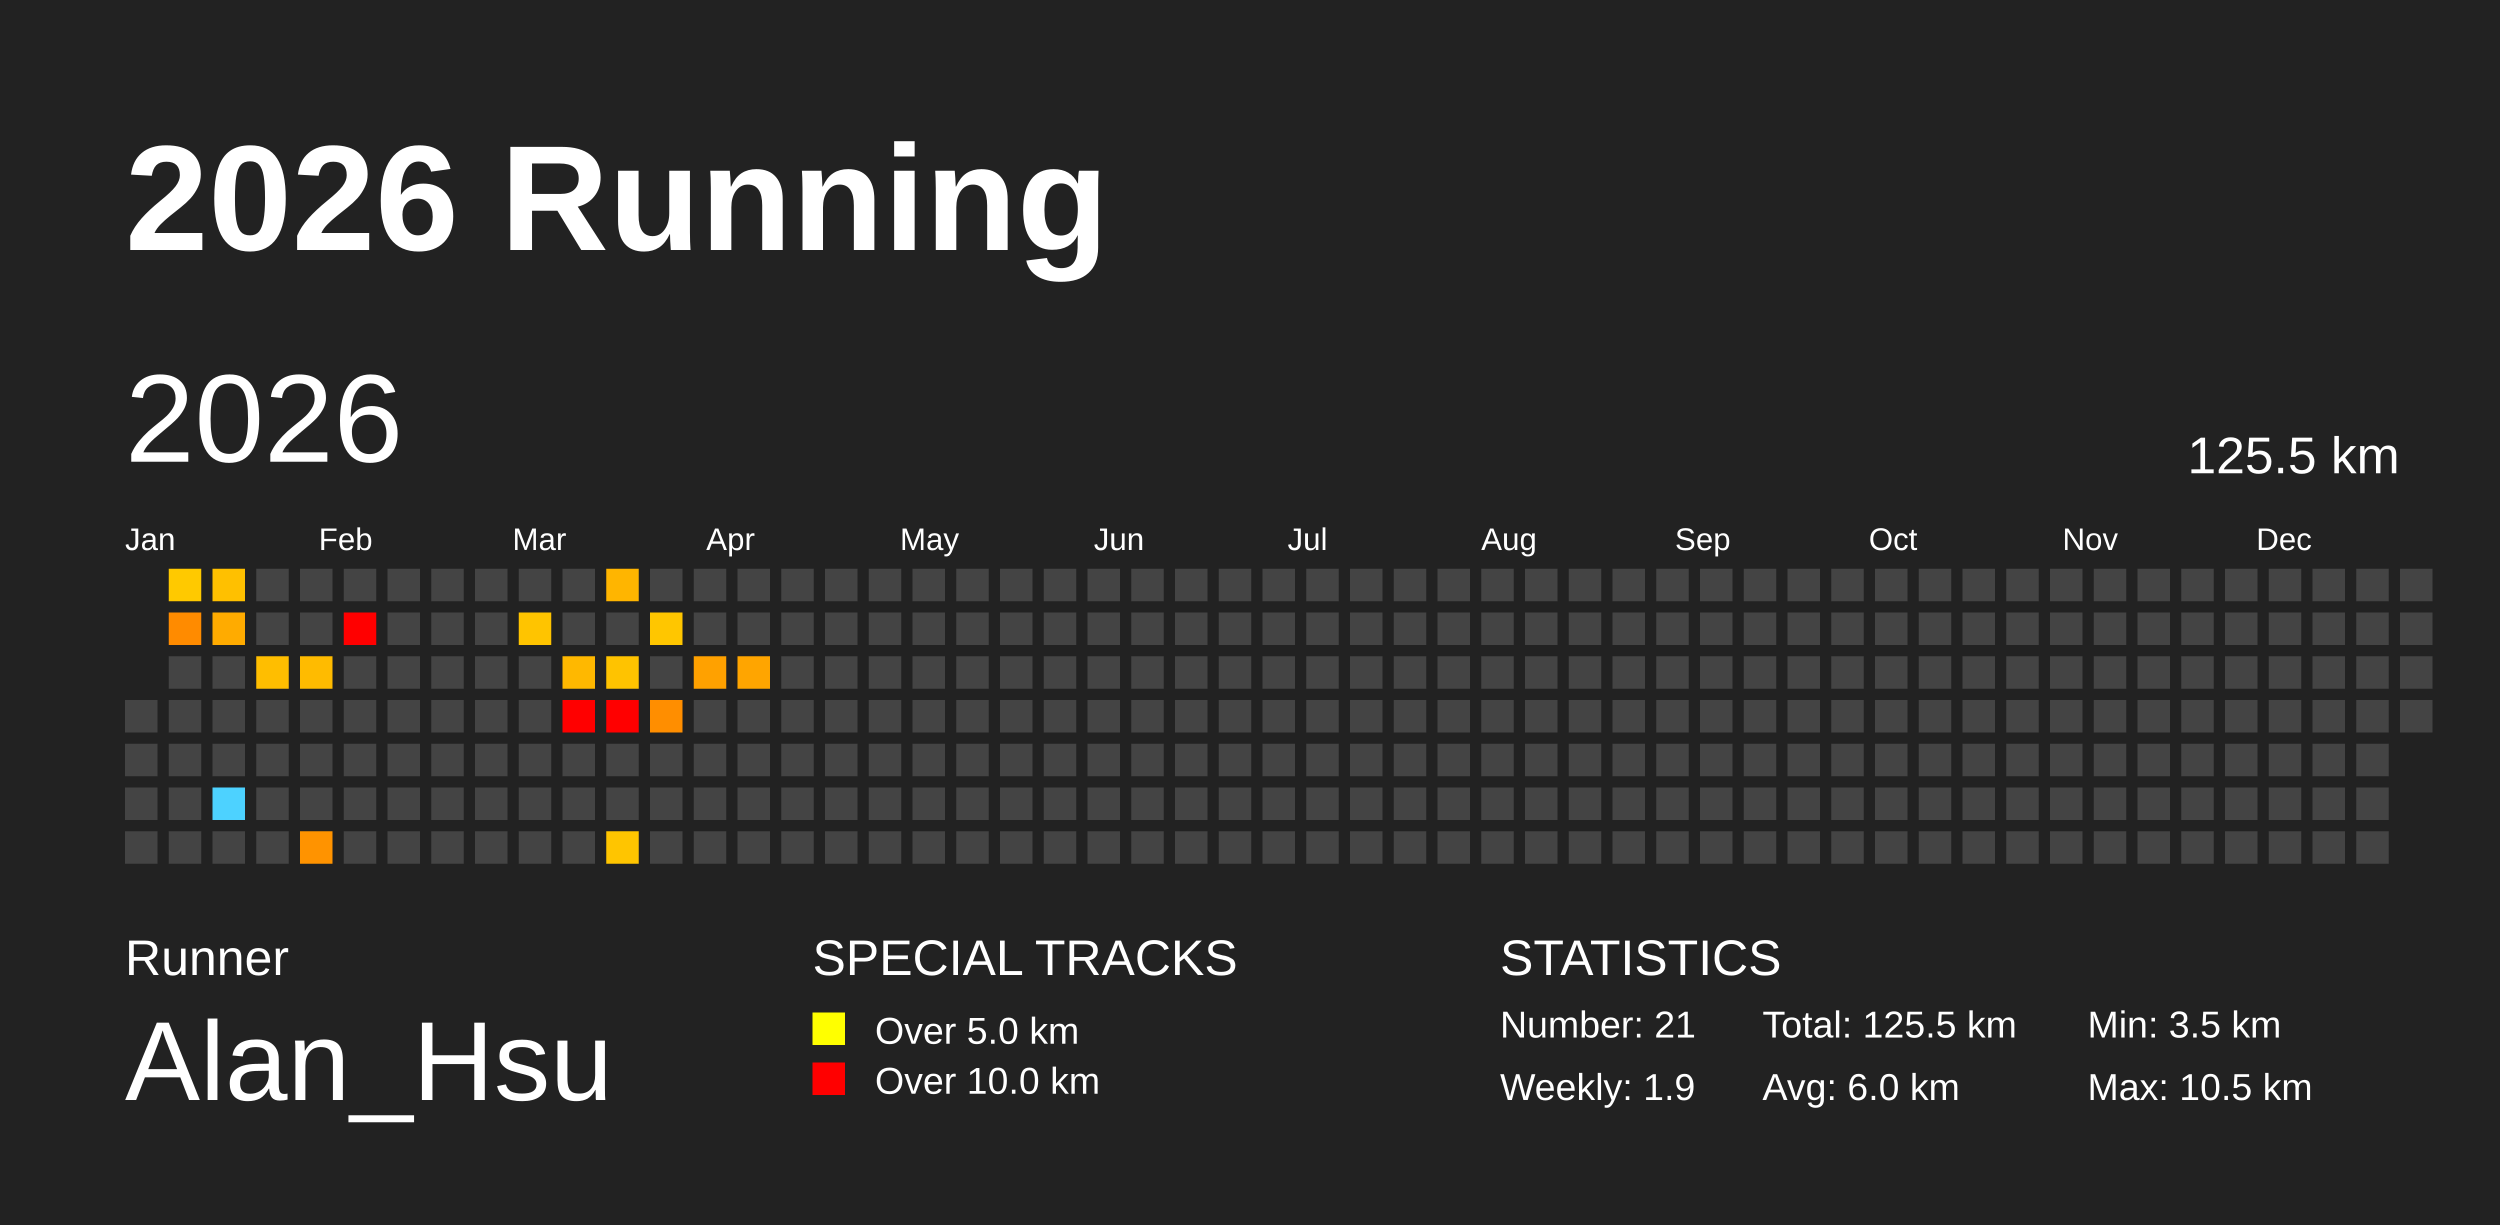
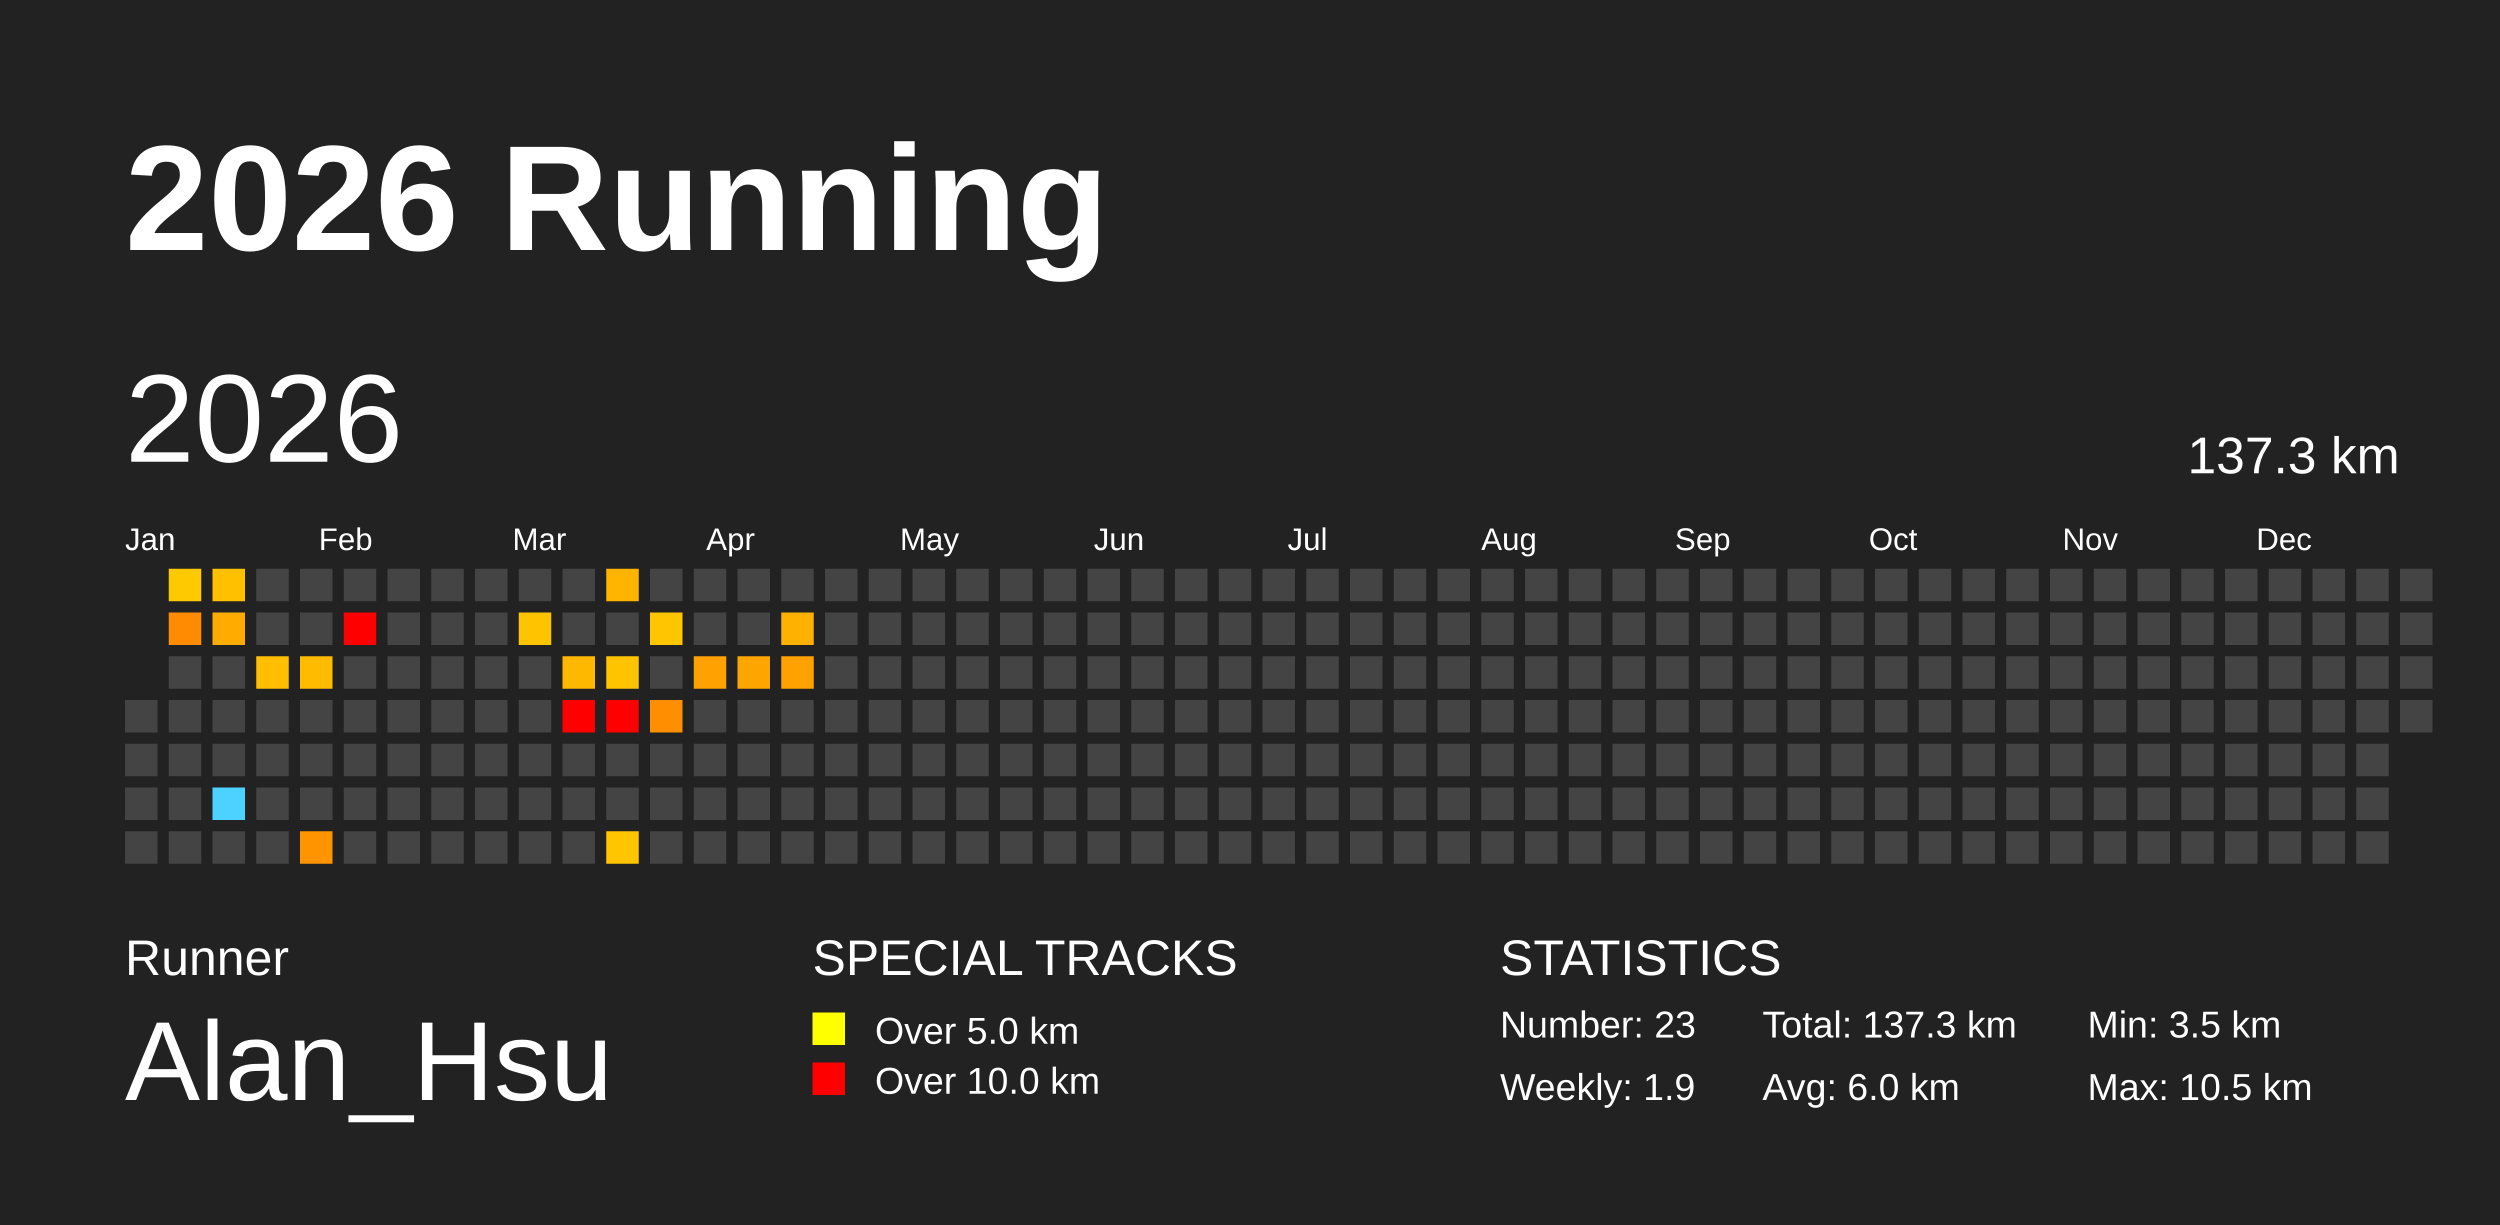
<svg xmlns="http://www.w3.org/2000/svg" baseProfile="full" height="98mm" version="1.1" viewBox="0,0,200,98" width="200mm">
  <defs />
  <rect fill="#222222" height="98" width="200" x="0" y="0" />
  <text fill="#FFFFFF" style="font-size:12px; font-family:Arial; font-weight:bold;" x="10" y="20">2026 Running</text>
  <text fill="#FFFFFF" style="font-size:4px; font-family:Arial" x="10" y="78">Runner</text>
  <text fill="#FFFFFF" style="font-size:9px; font-family:Arial" x="10" y="88">Alan_Hsu</text>
  <text fill="#FFFFFF" style="font-size:4px; font-family:Arial" x="65" y="78">SPECIAL TRACKS</text>
  <rect fill="yellow" height="2.6" width="2.6" x="65" y="81" />
  <text fill="#FFFFFF" style="font-size:3px; font-family:Arial" x="70" y="83.5">Over 5.0 km</text>
  <rect fill="red" height="2.6" width="2.6" x="65" y="85" />
  <text fill="#FFFFFF" style="font-size:3px; font-family:Arial" x="70" y="87.5">Over 10.0 km</text>
  <text fill="#FFFFFF" style="font-size:4px; font-family:Arial" x="120" y="78">STATISTICS</text>
-   <text fill="#FFFFFF" style="font-size:3px; font-family:Arial" x="120" y="83">Number: 21</text>
+   <text fill="#FFFFFF" style="font-size:3px; font-family:Arial" x="120" y="83">Number: 23</text>
  <text fill="#FFFFFF" style="font-size:3px; font-family:Arial" x="120" y="88">Weekly: 1.9</text>
-   <text fill="#FFFFFF" style="font-size:3px; font-family:Arial" x="141" y="83">Total: 125.5 km</text>
+   <text fill="#FFFFFF" style="font-size:3px; font-family:Arial" x="141" y="83">Total: 137.3 km</text>
  <text fill="#FFFFFF" style="font-size:3px; font-family:Arial" x="141" y="88">Avg: 6.0 km</text>
  <text fill="#FFFFFF" style="font-size:3px; font-family:Arial" x="167" y="83">Min: 3.5 km</text>
  <text fill="#FFFFFF" style="font-size:3px; font-family:Arial" x="167" y="88">Max: 10.5 km</text>
  <text dominant-baseline="hanging" fill="#FFFFFF" style="font-size:10.0px; font-family:Arial;" x="10" y="30">2026</text>
-   <text dominant-baseline="hanging" fill="#FFFFFF" style="font-size:4.125px; font-family:Arial;" x="175" y="35">125.5 km</text>
+   <text dominant-baseline="hanging" fill="#FFFFFF" style="font-size:4.125px; font-family:Arial;" x="175" y="35">137.3 km</text>
  <text fill="#FFFFFF" style="font-size:2.5px; font-family:Arial" x="10.0" y="44">Jan</text>
  <text fill="#FFFFFF" style="font-size:2.5px; font-family:Arial" x="25.5" y="44">Feb</text>
  <text fill="#FFFFFF" style="font-size:2.5px; font-family:Arial" x="41.0" y="44">Mar</text>
  <text fill="#FFFFFF" style="font-size:2.5px; font-family:Arial" x="56.5" y="44">Apr</text>
  <text fill="#FFFFFF" style="font-size:2.5px; font-family:Arial" x="72.0" y="44">May</text>
  <text fill="#FFFFFF" style="font-size:2.5px; font-family:Arial" x="87.5" y="44">Jun</text>
  <text fill="#FFFFFF" style="font-size:2.5px; font-family:Arial" x="103.0" y="44">Jul</text>
  <text fill="#FFFFFF" style="font-size:2.5px; font-family:Arial" x="118.5" y="44">Aug</text>
  <text fill="#FFFFFF" style="font-size:2.5px; font-family:Arial" x="134.0" y="44">Sep</text>
  <text fill="#FFFFFF" style="font-size:2.5px; font-family:Arial" x="149.5" y="44">Oct</text>
  <text fill="#FFFFFF" style="font-size:2.5px; font-family:Arial" x="165.0" y="44">Nov</text>
  <text fill="#FFFFFF" style="font-size:2.5px; font-family:Arial" x="180.5" y="44">Dec</text>
  <rect fill="#444444" height="2.6" width="2.6" x="10.0" y="56.0" />
  <rect fill="#444444" height="2.6" width="2.6" x="10.0" y="59.5" />
  <rect fill="#444444" height="2.6" width="2.6" x="10.0" y="63.0" />
  <rect fill="#444444" height="2.6" width="2.6" x="10.0" y="66.5" />
  <rect fill="#ffc900" height="2.6" width="2.6" x="13.5" y="45.5" />
  <rect fill="#ff8b00" height="2.6" width="2.6" x="13.5" y="49.0" />
  <rect fill="#444444" height="2.6" width="2.6" x="13.5" y="52.5" />
  <rect fill="#444444" height="2.6" width="2.6" x="13.5" y="56.0" />
  <rect fill="#444444" height="2.6" width="2.6" x="13.5" y="59.5" />
  <rect fill="#444444" height="2.6" width="2.6" x="13.5" y="63.0" />
  <rect fill="#444444" height="2.6" width="2.6" x="13.5" y="66.5" />
  <rect fill="#ffc000" height="2.6" width="2.6" x="17.0" y="45.5" />
  <rect fill="#ffab00" height="2.6" width="2.6" x="17.0" y="49.0" />
  <rect fill="#444444" height="2.6" width="2.6" x="17.0" y="52.5" />
  <rect fill="#444444" height="2.6" width="2.6" x="17.0" y="56.0" />
  <rect fill="#444444" height="2.6" width="2.6" x="17.0" y="59.5" />
  <rect fill="#4dd2ff" height="2.6" width="2.6" x="17.0" y="63.0" />
  <rect fill="#444444" height="2.6" width="2.6" x="17.0" y="66.5" />
  <rect fill="#444444" height="2.6" width="2.6" x="20.5" y="45.5" />
  <rect fill="#444444" height="2.6" width="2.6" x="20.5" y="49.0" />
  <rect fill="#ffbe00" height="2.6" width="2.6" x="20.5" y="52.5" />
  <rect fill="#444444" height="2.6" width="2.6" x="20.5" y="56.0" />
  <rect fill="#444444" height="2.6" width="2.6" x="20.5" y="59.5" />
  <rect fill="#444444" height="2.6" width="2.6" x="20.5" y="63.0" />
  <rect fill="#444444" height="2.6" width="2.6" x="20.5" y="66.5" />
  <rect fill="#444444" height="2.6" width="2.6" x="24.0" y="45.5" />
  <rect fill="#444444" height="2.6" width="2.6" x="24.0" y="49.0" />
  <rect fill="#ffbb00" height="2.6" width="2.6" x="24.0" y="52.5" />
  <rect fill="#444444" height="2.6" width="2.6" x="24.0" y="56.0" />
  <rect fill="#444444" height="2.6" width="2.6" x="24.0" y="59.5" />
  <rect fill="#444444" height="2.6" width="2.6" x="24.0" y="63.0" />
  <rect fill="#ff9300" height="2.6" width="2.6" x="24.0" y="66.5" />
  <rect fill="#444444" height="2.6" width="2.6" x="27.5" y="45.5" />
  <rect fill="red" height="2.6" width="2.6" x="27.5" y="49.0" />
  <rect fill="#444444" height="2.6" width="2.6" x="27.5" y="52.5" />
  <rect fill="#444444" height="2.6" width="2.6" x="27.5" y="56.0" />
  <rect fill="#444444" height="2.6" width="2.6" x="27.5" y="59.5" />
  <rect fill="#444444" height="2.6" width="2.6" x="27.5" y="63.0" />
  <rect fill="#444444" height="2.6" width="2.6" x="27.5" y="66.5" />
  <rect fill="#444444" height="2.6" width="2.6" x="31.0" y="45.5" />
  <rect fill="#444444" height="2.6" width="2.6" x="31.0" y="49.0" />
  <rect fill="#444444" height="2.6" width="2.6" x="31.0" y="52.5" />
  <rect fill="#444444" height="2.6" width="2.6" x="31.0" y="56.0" />
  <rect fill="#444444" height="2.6" width="2.6" x="31.0" y="59.5" />
  <rect fill="#444444" height="2.6" width="2.6" x="31.0" y="63.0" />
  <rect fill="#444444" height="2.6" width="2.6" x="31.0" y="66.5" />
  <rect fill="#444444" height="2.6" width="2.6" x="34.5" y="45.5" />
  <rect fill="#444444" height="2.6" width="2.6" x="34.5" y="49.0" />
  <rect fill="#444444" height="2.6" width="2.6" x="34.5" y="52.5" />
  <rect fill="#444444" height="2.6" width="2.6" x="34.5" y="56.0" />
  <rect fill="#444444" height="2.6" width="2.6" x="34.5" y="59.5" />
  <rect fill="#444444" height="2.6" width="2.6" x="34.5" y="63.0" />
  <rect fill="#444444" height="2.6" width="2.6" x="34.5" y="66.5" />
  <rect fill="#444444" height="2.6" width="2.6" x="38.0" y="45.5" />
  <rect fill="#444444" height="2.6" width="2.6" x="38.0" y="49.0" />
  <rect fill="#444444" height="2.6" width="2.6" x="38.0" y="52.5" />
  <rect fill="#444444" height="2.6" width="2.6" x="38.0" y="56.0" />
  <rect fill="#444444" height="2.6" width="2.6" x="38.0" y="59.5" />
  <rect fill="#444444" height="2.6" width="2.6" x="38.0" y="63.0" />
  <rect fill="#444444" height="2.6" width="2.6" x="38.0" y="66.5" />
  <rect fill="#444444" height="2.6" width="2.6" x="41.5" y="45.5" />
  <rect fill="#ffc400" height="2.6" width="2.6" x="41.5" y="49.0" />
  <rect fill="#444444" height="2.6" width="2.6" x="41.5" y="52.5" />
  <rect fill="#444444" height="2.6" width="2.6" x="41.5" y="56.0" />
  <rect fill="#444444" height="2.6" width="2.6" x="41.5" y="59.5" />
  <rect fill="#444444" height="2.6" width="2.6" x="41.5" y="63.0" />
  <rect fill="#444444" height="2.6" width="2.6" x="41.5" y="66.5" />
  <rect fill="#444444" height="2.6" width="2.6" x="45.0" y="45.5" />
  <rect fill="#444444" height="2.6" width="2.6" x="45.0" y="49.0" />
  <rect fill="#ffb800" height="2.6" width="2.6" x="45.0" y="52.5" />
  <rect fill="red" height="2.6" width="2.6" x="45.0" y="56.0" />
  <rect fill="#444444" height="2.6" width="2.6" x="45.0" y="59.5" />
  <rect fill="#444444" height="2.6" width="2.6" x="45.0" y="63.0" />
  <rect fill="#444444" height="2.6" width="2.6" x="45.0" y="66.5" />
  <rect fill="#ffb500" height="2.6" width="2.6" x="48.5" y="45.5" />
  <rect fill="#444444" height="2.6" width="2.6" x="48.5" y="49.0" />
  <rect fill="#ffc300" height="2.6" width="2.6" x="48.5" y="52.5" />
  <rect fill="red" height="2.6" width="2.6" x="48.5" y="56.0" />
  <rect fill="#444444" height="2.6" width="2.6" x="48.5" y="59.5" />
  <rect fill="#444444" height="2.6" width="2.6" x="48.5" y="63.0" />
  <rect fill="#ffc500" height="2.6" width="2.6" x="48.5" y="66.5" />
  <rect fill="#444444" height="2.6" width="2.6" x="52.0" y="45.5" />
  <rect fill="#ffc600" height="2.6" width="2.6" x="52.0" y="49.0" />
  <rect fill="#444444" height="2.6" width="2.6" x="52.0" y="52.5" />
  <rect fill="#ff8e00" height="2.6" width="2.6" x="52.0" y="56.0" />
  <rect fill="#444444" height="2.6" width="2.6" x="52.0" y="59.5" />
  <rect fill="#444444" height="2.6" width="2.6" x="52.0" y="63.0" />
  <rect fill="#444444" height="2.6" width="2.6" x="52.0" y="66.5" />
  <rect fill="#444444" height="2.6" width="2.6" x="55.5" y="45.5" />
  <rect fill="#444444" height="2.6" width="2.6" x="55.5" y="49.0" />
  <rect fill="#ffa100" height="2.6" width="2.6" x="55.5" y="52.5" />
  <rect fill="#444444" height="2.6" width="2.6" x="55.5" y="56.0" />
  <rect fill="#444444" height="2.6" width="2.6" x="55.5" y="59.5" />
  <rect fill="#444444" height="2.6" width="2.6" x="55.5" y="63.0" />
  <rect fill="#444444" height="2.6" width="2.6" x="55.5" y="66.5" />
  <rect fill="#444444" height="2.6" width="2.6" x="59.0" y="45.5" />
  <rect fill="#444444" height="2.6" width="2.6" x="59.0" y="49.0" />
  <rect fill="#ffa500" height="2.6" width="2.6" x="59.0" y="52.5" />
  <rect fill="#444444" height="2.6" width="2.6" x="59.0" y="56.0" />
  <rect fill="#444444" height="2.6" width="2.6" x="59.0" y="59.5" />
  <rect fill="#444444" height="2.6" width="2.6" x="59.0" y="63.0" />
  <rect fill="#444444" height="2.6" width="2.6" x="59.0" y="66.5" />
  <rect fill="#444444" height="2.6" width="2.6" x="62.5" y="45.5" />
-   <rect fill="#444444" height="2.6" width="2.6" x="62.5" y="49.0" />
-   <rect fill="#444444" height="2.6" width="2.6" x="62.5" y="52.5" />
+   <rect fill="#ffb100" height="2.6" width="2.6" x="62.5" y="49.0" />
+   <rect fill="#ffa200" height="2.6" width="2.6" x="62.5" y="52.5" />
  <rect fill="#444444" height="2.6" width="2.6" x="62.5" y="56.0" />
  <rect fill="#444444" height="2.6" width="2.6" x="62.5" y="59.5" />
  <rect fill="#444444" height="2.6" width="2.6" x="62.5" y="63.0" />
  <rect fill="#444444" height="2.6" width="2.6" x="62.5" y="66.5" />
  <rect fill="#444444" height="2.6" width="2.6" x="66.0" y="45.5" />
  <rect fill="#444444" height="2.6" width="2.6" x="66.0" y="49.0" />
  <rect fill="#444444" height="2.6" width="2.6" x="66.0" y="52.5" />
  <rect fill="#444444" height="2.6" width="2.6" x="66.0" y="56.0" />
  <rect fill="#444444" height="2.6" width="2.6" x="66.0" y="59.5" />
  <rect fill="#444444" height="2.6" width="2.6" x="66.0" y="63.0" />
  <rect fill="#444444" height="2.6" width="2.6" x="66.0" y="66.5" />
  <rect fill="#444444" height="2.6" width="2.6" x="69.5" y="45.5" />
  <rect fill="#444444" height="2.6" width="2.6" x="69.5" y="49.0" />
  <rect fill="#444444" height="2.6" width="2.6" x="69.5" y="52.5" />
  <rect fill="#444444" height="2.6" width="2.6" x="69.5" y="56.0" />
  <rect fill="#444444" height="2.6" width="2.6" x="69.5" y="59.5" />
  <rect fill="#444444" height="2.6" width="2.6" x="69.5" y="63.0" />
  <rect fill="#444444" height="2.6" width="2.6" x="69.5" y="66.5" />
  <rect fill="#444444" height="2.6" width="2.6" x="73.0" y="45.5" />
  <rect fill="#444444" height="2.6" width="2.6" x="73.0" y="49.0" />
  <rect fill="#444444" height="2.6" width="2.6" x="73.0" y="52.5" />
  <rect fill="#444444" height="2.6" width="2.6" x="73.0" y="56.0" />
  <rect fill="#444444" height="2.6" width="2.6" x="73.0" y="59.5" />
  <rect fill="#444444" height="2.6" width="2.6" x="73.0" y="63.0" />
  <rect fill="#444444" height="2.6" width="2.6" x="73.0" y="66.5" />
  <rect fill="#444444" height="2.6" width="2.6" x="76.5" y="45.5" />
  <rect fill="#444444" height="2.6" width="2.6" x="76.5" y="49.0" />
  <rect fill="#444444" height="2.6" width="2.6" x="76.5" y="52.5" />
  <rect fill="#444444" height="2.6" width="2.6" x="76.5" y="56.0" />
  <rect fill="#444444" height="2.6" width="2.6" x="76.5" y="59.5" />
  <rect fill="#444444" height="2.6" width="2.6" x="76.5" y="63.0" />
  <rect fill="#444444" height="2.6" width="2.6" x="76.5" y="66.5" />
  <rect fill="#444444" height="2.6" width="2.6" x="80.0" y="45.5" />
  <rect fill="#444444" height="2.6" width="2.6" x="80.0" y="49.0" />
  <rect fill="#444444" height="2.6" width="2.6" x="80.0" y="52.5" />
  <rect fill="#444444" height="2.6" width="2.6" x="80.0" y="56.0" />
  <rect fill="#444444" height="2.6" width="2.6" x="80.0" y="59.5" />
  <rect fill="#444444" height="2.6" width="2.6" x="80.0" y="63.0" />
  <rect fill="#444444" height="2.6" width="2.6" x="80.0" y="66.5" />
  <rect fill="#444444" height="2.6" width="2.6" x="83.5" y="45.5" />
  <rect fill="#444444" height="2.6" width="2.6" x="83.5" y="49.0" />
  <rect fill="#444444" height="2.6" width="2.6" x="83.5" y="52.5" />
  <rect fill="#444444" height="2.6" width="2.6" x="83.5" y="56.0" />
  <rect fill="#444444" height="2.6" width="2.6" x="83.5" y="59.5" />
  <rect fill="#444444" height="2.6" width="2.6" x="83.5" y="63.0" />
  <rect fill="#444444" height="2.6" width="2.6" x="83.5" y="66.5" />
  <rect fill="#444444" height="2.6" width="2.6" x="87.0" y="45.5" />
  <rect fill="#444444" height="2.6" width="2.6" x="87.0" y="49.0" />
  <rect fill="#444444" height="2.6" width="2.6" x="87.0" y="52.5" />
  <rect fill="#444444" height="2.6" width="2.6" x="87.0" y="56.0" />
  <rect fill="#444444" height="2.6" width="2.6" x="87.0" y="59.5" />
  <rect fill="#444444" height="2.6" width="2.6" x="87.0" y="63.0" />
  <rect fill="#444444" height="2.6" width="2.6" x="87.0" y="66.5" />
  <rect fill="#444444" height="2.6" width="2.6" x="90.5" y="45.5" />
  <rect fill="#444444" height="2.6" width="2.6" x="90.5" y="49.0" />
  <rect fill="#444444" height="2.6" width="2.6" x="90.5" y="52.5" />
  <rect fill="#444444" height="2.6" width="2.6" x="90.5" y="56.0" />
  <rect fill="#444444" height="2.6" width="2.6" x="90.5" y="59.5" />
  <rect fill="#444444" height="2.6" width="2.6" x="90.5" y="63.0" />
  <rect fill="#444444" height="2.6" width="2.6" x="90.5" y="66.5" />
  <rect fill="#444444" height="2.6" width="2.6" x="94.0" y="45.5" />
  <rect fill="#444444" height="2.6" width="2.6" x="94.0" y="49.0" />
  <rect fill="#444444" height="2.6" width="2.6" x="94.0" y="52.5" />
  <rect fill="#444444" height="2.6" width="2.6" x="94.0" y="56.0" />
  <rect fill="#444444" height="2.6" width="2.6" x="94.0" y="59.5" />
  <rect fill="#444444" height="2.6" width="2.6" x="94.0" y="63.0" />
  <rect fill="#444444" height="2.6" width="2.6" x="94.0" y="66.5" />
  <rect fill="#444444" height="2.6" width="2.6" x="97.5" y="45.5" />
  <rect fill="#444444" height="2.6" width="2.6" x="97.5" y="49.0" />
  <rect fill="#444444" height="2.6" width="2.6" x="97.5" y="52.5" />
  <rect fill="#444444" height="2.6" width="2.6" x="97.5" y="56.0" />
  <rect fill="#444444" height="2.6" width="2.6" x="97.5" y="59.5" />
  <rect fill="#444444" height="2.6" width="2.6" x="97.5" y="63.0" />
  <rect fill="#444444" height="2.6" width="2.6" x="97.5" y="66.5" />
  <rect fill="#444444" height="2.6" width="2.6" x="101.0" y="45.5" />
  <rect fill="#444444" height="2.6" width="2.6" x="101.0" y="49.0" />
  <rect fill="#444444" height="2.6" width="2.6" x="101.0" y="52.5" />
  <rect fill="#444444" height="2.6" width="2.6" x="101.0" y="56.0" />
  <rect fill="#444444" height="2.6" width="2.6" x="101.0" y="59.5" />
  <rect fill="#444444" height="2.6" width="2.6" x="101.0" y="63.0" />
  <rect fill="#444444" height="2.6" width="2.6" x="101.0" y="66.5" />
  <rect fill="#444444" height="2.6" width="2.6" x="104.5" y="45.5" />
  <rect fill="#444444" height="2.6" width="2.6" x="104.5" y="49.0" />
  <rect fill="#444444" height="2.6" width="2.6" x="104.5" y="52.5" />
  <rect fill="#444444" height="2.6" width="2.6" x="104.5" y="56.0" />
  <rect fill="#444444" height="2.6" width="2.6" x="104.5" y="59.5" />
  <rect fill="#444444" height="2.6" width="2.6" x="104.5" y="63.0" />
  <rect fill="#444444" height="2.6" width="2.6" x="104.5" y="66.5" />
  <rect fill="#444444" height="2.6" width="2.6" x="108.0" y="45.5" />
  <rect fill="#444444" height="2.6" width="2.6" x="108.0" y="49.0" />
  <rect fill="#444444" height="2.6" width="2.6" x="108.0" y="52.5" />
  <rect fill="#444444" height="2.6" width="2.6" x="108.0" y="56.0" />
  <rect fill="#444444" height="2.6" width="2.6" x="108.0" y="59.5" />
  <rect fill="#444444" height="2.6" width="2.6" x="108.0" y="63.0" />
  <rect fill="#444444" height="2.6" width="2.6" x="108.0" y="66.5" />
  <rect fill="#444444" height="2.6" width="2.6" x="111.5" y="45.5" />
  <rect fill="#444444" height="2.6" width="2.6" x="111.5" y="49.0" />
  <rect fill="#444444" height="2.6" width="2.6" x="111.5" y="52.5" />
  <rect fill="#444444" height="2.6" width="2.6" x="111.5" y="56.0" />
  <rect fill="#444444" height="2.6" width="2.6" x="111.5" y="59.5" />
  <rect fill="#444444" height="2.6" width="2.6" x="111.5" y="63.0" />
  <rect fill="#444444" height="2.6" width="2.6" x="111.5" y="66.5" />
  <rect fill="#444444" height="2.6" width="2.6" x="115.0" y="45.5" />
  <rect fill="#444444" height="2.6" width="2.6" x="115.0" y="49.0" />
  <rect fill="#444444" height="2.6" width="2.6" x="115.0" y="52.5" />
  <rect fill="#444444" height="2.6" width="2.6" x="115.0" y="56.0" />
  <rect fill="#444444" height="2.6" width="2.6" x="115.0" y="59.5" />
  <rect fill="#444444" height="2.6" width="2.6" x="115.0" y="63.0" />
  <rect fill="#444444" height="2.6" width="2.6" x="115.0" y="66.5" />
  <rect fill="#444444" height="2.6" width="2.6" x="118.5" y="45.5" />
  <rect fill="#444444" height="2.6" width="2.6" x="118.5" y="49.0" />
  <rect fill="#444444" height="2.6" width="2.6" x="118.5" y="52.5" />
  <rect fill="#444444" height="2.6" width="2.6" x="118.5" y="56.0" />
  <rect fill="#444444" height="2.6" width="2.6" x="118.5" y="59.5" />
  <rect fill="#444444" height="2.6" width="2.6" x="118.5" y="63.0" />
  <rect fill="#444444" height="2.6" width="2.6" x="118.5" y="66.5" />
  <rect fill="#444444" height="2.6" width="2.6" x="122.0" y="45.5" />
  <rect fill="#444444" height="2.6" width="2.6" x="122.0" y="49.0" />
  <rect fill="#444444" height="2.6" width="2.6" x="122.0" y="52.5" />
  <rect fill="#444444" height="2.6" width="2.6" x="122.0" y="56.0" />
  <rect fill="#444444" height="2.6" width="2.6" x="122.0" y="59.5" />
  <rect fill="#444444" height="2.6" width="2.6" x="122.0" y="63.0" />
  <rect fill="#444444" height="2.6" width="2.6" x="122.0" y="66.5" />
  <rect fill="#444444" height="2.6" width="2.6" x="125.5" y="45.5" />
  <rect fill="#444444" height="2.6" width="2.6" x="125.5" y="49.0" />
  <rect fill="#444444" height="2.6" width="2.6" x="125.5" y="52.5" />
  <rect fill="#444444" height="2.6" width="2.6" x="125.5" y="56.0" />
  <rect fill="#444444" height="2.6" width="2.6" x="125.5" y="59.5" />
  <rect fill="#444444" height="2.6" width="2.6" x="125.5" y="63.0" />
  <rect fill="#444444" height="2.6" width="2.6" x="125.5" y="66.5" />
  <rect fill="#444444" height="2.6" width="2.6" x="129.0" y="45.5" />
  <rect fill="#444444" height="2.6" width="2.6" x="129.0" y="49.0" />
  <rect fill="#444444" height="2.6" width="2.6" x="129.0" y="52.5" />
  <rect fill="#444444" height="2.6" width="2.6" x="129.0" y="56.0" />
  <rect fill="#444444" height="2.6" width="2.6" x="129.0" y="59.5" />
  <rect fill="#444444" height="2.6" width="2.6" x="129.0" y="63.0" />
  <rect fill="#444444" height="2.6" width="2.6" x="129.0" y="66.5" />
  <rect fill="#444444" height="2.6" width="2.6" x="132.5" y="45.5" />
  <rect fill="#444444" height="2.6" width="2.6" x="132.5" y="49.0" />
  <rect fill="#444444" height="2.6" width="2.6" x="132.5" y="52.5" />
  <rect fill="#444444" height="2.6" width="2.6" x="132.5" y="56.0" />
  <rect fill="#444444" height="2.6" width="2.6" x="132.5" y="59.5" />
  <rect fill="#444444" height="2.6" width="2.6" x="132.5" y="63.0" />
  <rect fill="#444444" height="2.6" width="2.6" x="132.5" y="66.5" />
  <rect fill="#444444" height="2.6" width="2.6" x="136.0" y="45.5" />
  <rect fill="#444444" height="2.6" width="2.6" x="136.0" y="49.0" />
  <rect fill="#444444" height="2.6" width="2.6" x="136.0" y="52.5" />
  <rect fill="#444444" height="2.6" width="2.6" x="136.0" y="56.0" />
  <rect fill="#444444" height="2.6" width="2.6" x="136.0" y="59.5" />
  <rect fill="#444444" height="2.6" width="2.6" x="136.0" y="63.0" />
  <rect fill="#444444" height="2.6" width="2.6" x="136.0" y="66.5" />
  <rect fill="#444444" height="2.6" width="2.6" x="139.5" y="45.5" />
  <rect fill="#444444" height="2.6" width="2.6" x="139.5" y="49.0" />
  <rect fill="#444444" height="2.6" width="2.6" x="139.5" y="52.5" />
  <rect fill="#444444" height="2.6" width="2.6" x="139.5" y="56.0" />
  <rect fill="#444444" height="2.6" width="2.6" x="139.5" y="59.5" />
  <rect fill="#444444" height="2.6" width="2.6" x="139.5" y="63.0" />
  <rect fill="#444444" height="2.6" width="2.6" x="139.5" y="66.5" />
  <rect fill="#444444" height="2.6" width="2.6" x="143.0" y="45.5" />
  <rect fill="#444444" height="2.6" width="2.6" x="143.0" y="49.0" />
  <rect fill="#444444" height="2.6" width="2.6" x="143.0" y="52.5" />
  <rect fill="#444444" height="2.6" width="2.6" x="143.0" y="56.0" />
  <rect fill="#444444" height="2.6" width="2.6" x="143.0" y="59.5" />
  <rect fill="#444444" height="2.6" width="2.6" x="143.0" y="63.0" />
  <rect fill="#444444" height="2.6" width="2.6" x="143.0" y="66.5" />
  <rect fill="#444444" height="2.6" width="2.6" x="146.5" y="45.5" />
  <rect fill="#444444" height="2.6" width="2.6" x="146.5" y="49.0" />
  <rect fill="#444444" height="2.6" width="2.6" x="146.5" y="52.5" />
  <rect fill="#444444" height="2.6" width="2.6" x="146.5" y="56.0" />
  <rect fill="#444444" height="2.6" width="2.6" x="146.5" y="59.5" />
  <rect fill="#444444" height="2.6" width="2.6" x="146.5" y="63.0" />
  <rect fill="#444444" height="2.6" width="2.6" x="146.5" y="66.5" />
  <rect fill="#444444" height="2.6" width="2.6" x="150.0" y="45.5" />
  <rect fill="#444444" height="2.6" width="2.6" x="150.0" y="49.0" />
  <rect fill="#444444" height="2.6" width="2.6" x="150.0" y="52.5" />
  <rect fill="#444444" height="2.6" width="2.6" x="150.0" y="56.0" />
  <rect fill="#444444" height="2.6" width="2.6" x="150.0" y="59.5" />
  <rect fill="#444444" height="2.6" width="2.6" x="150.0" y="63.0" />
  <rect fill="#444444" height="2.6" width="2.6" x="150.0" y="66.5" />
  <rect fill="#444444" height="2.6" width="2.6" x="153.5" y="45.5" />
  <rect fill="#444444" height="2.6" width="2.6" x="153.5" y="49.0" />
  <rect fill="#444444" height="2.6" width="2.6" x="153.5" y="52.5" />
  <rect fill="#444444" height="2.6" width="2.6" x="153.5" y="56.0" />
  <rect fill="#444444" height="2.6" width="2.6" x="153.5" y="59.5" />
  <rect fill="#444444" height="2.6" width="2.6" x="153.5" y="63.0" />
  <rect fill="#444444" height="2.6" width="2.6" x="153.5" y="66.5" />
  <rect fill="#444444" height="2.6" width="2.6" x="157.0" y="45.5" />
  <rect fill="#444444" height="2.6" width="2.6" x="157.0" y="49.0" />
  <rect fill="#444444" height="2.6" width="2.6" x="157.0" y="52.5" />
  <rect fill="#444444" height="2.6" width="2.6" x="157.0" y="56.0" />
  <rect fill="#444444" height="2.6" width="2.6" x="157.0" y="59.5" />
  <rect fill="#444444" height="2.6" width="2.6" x="157.0" y="63.0" />
  <rect fill="#444444" height="2.6" width="2.6" x="157.0" y="66.5" />
  <rect fill="#444444" height="2.6" width="2.6" x="160.5" y="45.5" />
  <rect fill="#444444" height="2.6" width="2.6" x="160.5" y="49.0" />
  <rect fill="#444444" height="2.6" width="2.6" x="160.5" y="52.5" />
  <rect fill="#444444" height="2.6" width="2.6" x="160.5" y="56.0" />
  <rect fill="#444444" height="2.6" width="2.6" x="160.5" y="59.5" />
  <rect fill="#444444" height="2.6" width="2.6" x="160.5" y="63.0" />
  <rect fill="#444444" height="2.6" width="2.6" x="160.5" y="66.5" />
  <rect fill="#444444" height="2.6" width="2.6" x="164.0" y="45.5" />
  <rect fill="#444444" height="2.6" width="2.6" x="164.0" y="49.0" />
  <rect fill="#444444" height="2.6" width="2.6" x="164.0" y="52.5" />
  <rect fill="#444444" height="2.6" width="2.6" x="164.0" y="56.0" />
  <rect fill="#444444" height="2.6" width="2.6" x="164.0" y="59.5" />
  <rect fill="#444444" height="2.6" width="2.6" x="164.0" y="63.0" />
  <rect fill="#444444" height="2.6" width="2.6" x="164.0" y="66.5" />
  <rect fill="#444444" height="2.6" width="2.6" x="167.5" y="45.5" />
  <rect fill="#444444" height="2.6" width="2.6" x="167.5" y="49.0" />
  <rect fill="#444444" height="2.6" width="2.6" x="167.5" y="52.5" />
  <rect fill="#444444" height="2.6" width="2.6" x="167.5" y="56.0" />
  <rect fill="#444444" height="2.6" width="2.6" x="167.5" y="59.5" />
  <rect fill="#444444" height="2.6" width="2.6" x="167.5" y="63.0" />
  <rect fill="#444444" height="2.6" width="2.6" x="167.5" y="66.5" />
  <rect fill="#444444" height="2.6" width="2.6" x="171.0" y="45.5" />
  <rect fill="#444444" height="2.6" width="2.6" x="171.0" y="49.0" />
  <rect fill="#444444" height="2.6" width="2.6" x="171.0" y="52.5" />
  <rect fill="#444444" height="2.6" width="2.6" x="171.0" y="56.0" />
  <rect fill="#444444" height="2.6" width="2.6" x="171.0" y="59.5" />
  <rect fill="#444444" height="2.6" width="2.6" x="171.0" y="63.0" />
  <rect fill="#444444" height="2.6" width="2.6" x="171.0" y="66.5" />
  <rect fill="#444444" height="2.6" width="2.6" x="174.5" y="45.5" />
  <rect fill="#444444" height="2.6" width="2.6" x="174.5" y="49.0" />
  <rect fill="#444444" height="2.6" width="2.6" x="174.5" y="52.5" />
  <rect fill="#444444" height="2.6" width="2.6" x="174.5" y="56.0" />
  <rect fill="#444444" height="2.6" width="2.6" x="174.5" y="59.5" />
  <rect fill="#444444" height="2.6" width="2.6" x="174.5" y="63.0" />
  <rect fill="#444444" height="2.6" width="2.6" x="174.5" y="66.5" />
  <rect fill="#444444" height="2.6" width="2.6" x="178.0" y="45.5" />
  <rect fill="#444444" height="2.6" width="2.6" x="178.0" y="49.0" />
  <rect fill="#444444" height="2.6" width="2.6" x="178.0" y="52.5" />
  <rect fill="#444444" height="2.6" width="2.6" x="178.0" y="56.0" />
  <rect fill="#444444" height="2.6" width="2.6" x="178.0" y="59.5" />
  <rect fill="#444444" height="2.6" width="2.6" x="178.0" y="63.0" />
  <rect fill="#444444" height="2.6" width="2.6" x="178.0" y="66.5" />
  <rect fill="#444444" height="2.6" width="2.6" x="181.5" y="45.5" />
  <rect fill="#444444" height="2.6" width="2.6" x="181.5" y="49.0" />
  <rect fill="#444444" height="2.6" width="2.6" x="181.5" y="52.5" />
  <rect fill="#444444" height="2.6" width="2.6" x="181.5" y="56.0" />
  <rect fill="#444444" height="2.6" width="2.6" x="181.5" y="59.5" />
  <rect fill="#444444" height="2.6" width="2.6" x="181.5" y="63.0" />
  <rect fill="#444444" height="2.6" width="2.6" x="181.5" y="66.5" />
  <rect fill="#444444" height="2.6" width="2.6" x="185.0" y="45.5" />
  <rect fill="#444444" height="2.6" width="2.6" x="185.0" y="49.0" />
  <rect fill="#444444" height="2.6" width="2.6" x="185.0" y="52.5" />
  <rect fill="#444444" height="2.6" width="2.6" x="185.0" y="56.0" />
  <rect fill="#444444" height="2.6" width="2.6" x="185.0" y="59.5" />
  <rect fill="#444444" height="2.6" width="2.6" x="185.0" y="63.0" />
  <rect fill="#444444" height="2.6" width="2.6" x="185.0" y="66.5" />
  <rect fill="#444444" height="2.6" width="2.6" x="188.5" y="45.5" />
  <rect fill="#444444" height="2.6" width="2.6" x="188.5" y="49.0" />
  <rect fill="#444444" height="2.6" width="2.6" x="188.5" y="52.5" />
  <rect fill="#444444" height="2.6" width="2.6" x="188.5" y="56.0" />
  <rect fill="#444444" height="2.6" width="2.6" x="188.5" y="59.5" />
  <rect fill="#444444" height="2.6" width="2.6" x="188.5" y="63.0" />
  <rect fill="#444444" height="2.6" width="2.6" x="188.5" y="66.5" />
  <rect fill="#444444" height="2.6" width="2.6" x="192.0" y="45.5" />
  <rect fill="#444444" height="2.6" width="2.6" x="192.0" y="49.0" />
  <rect fill="#444444" height="2.6" width="2.6" x="192.0" y="52.5" />
  <rect fill="#444444" height="2.6" width="2.6" x="192.0" y="56.0" />
</svg>
